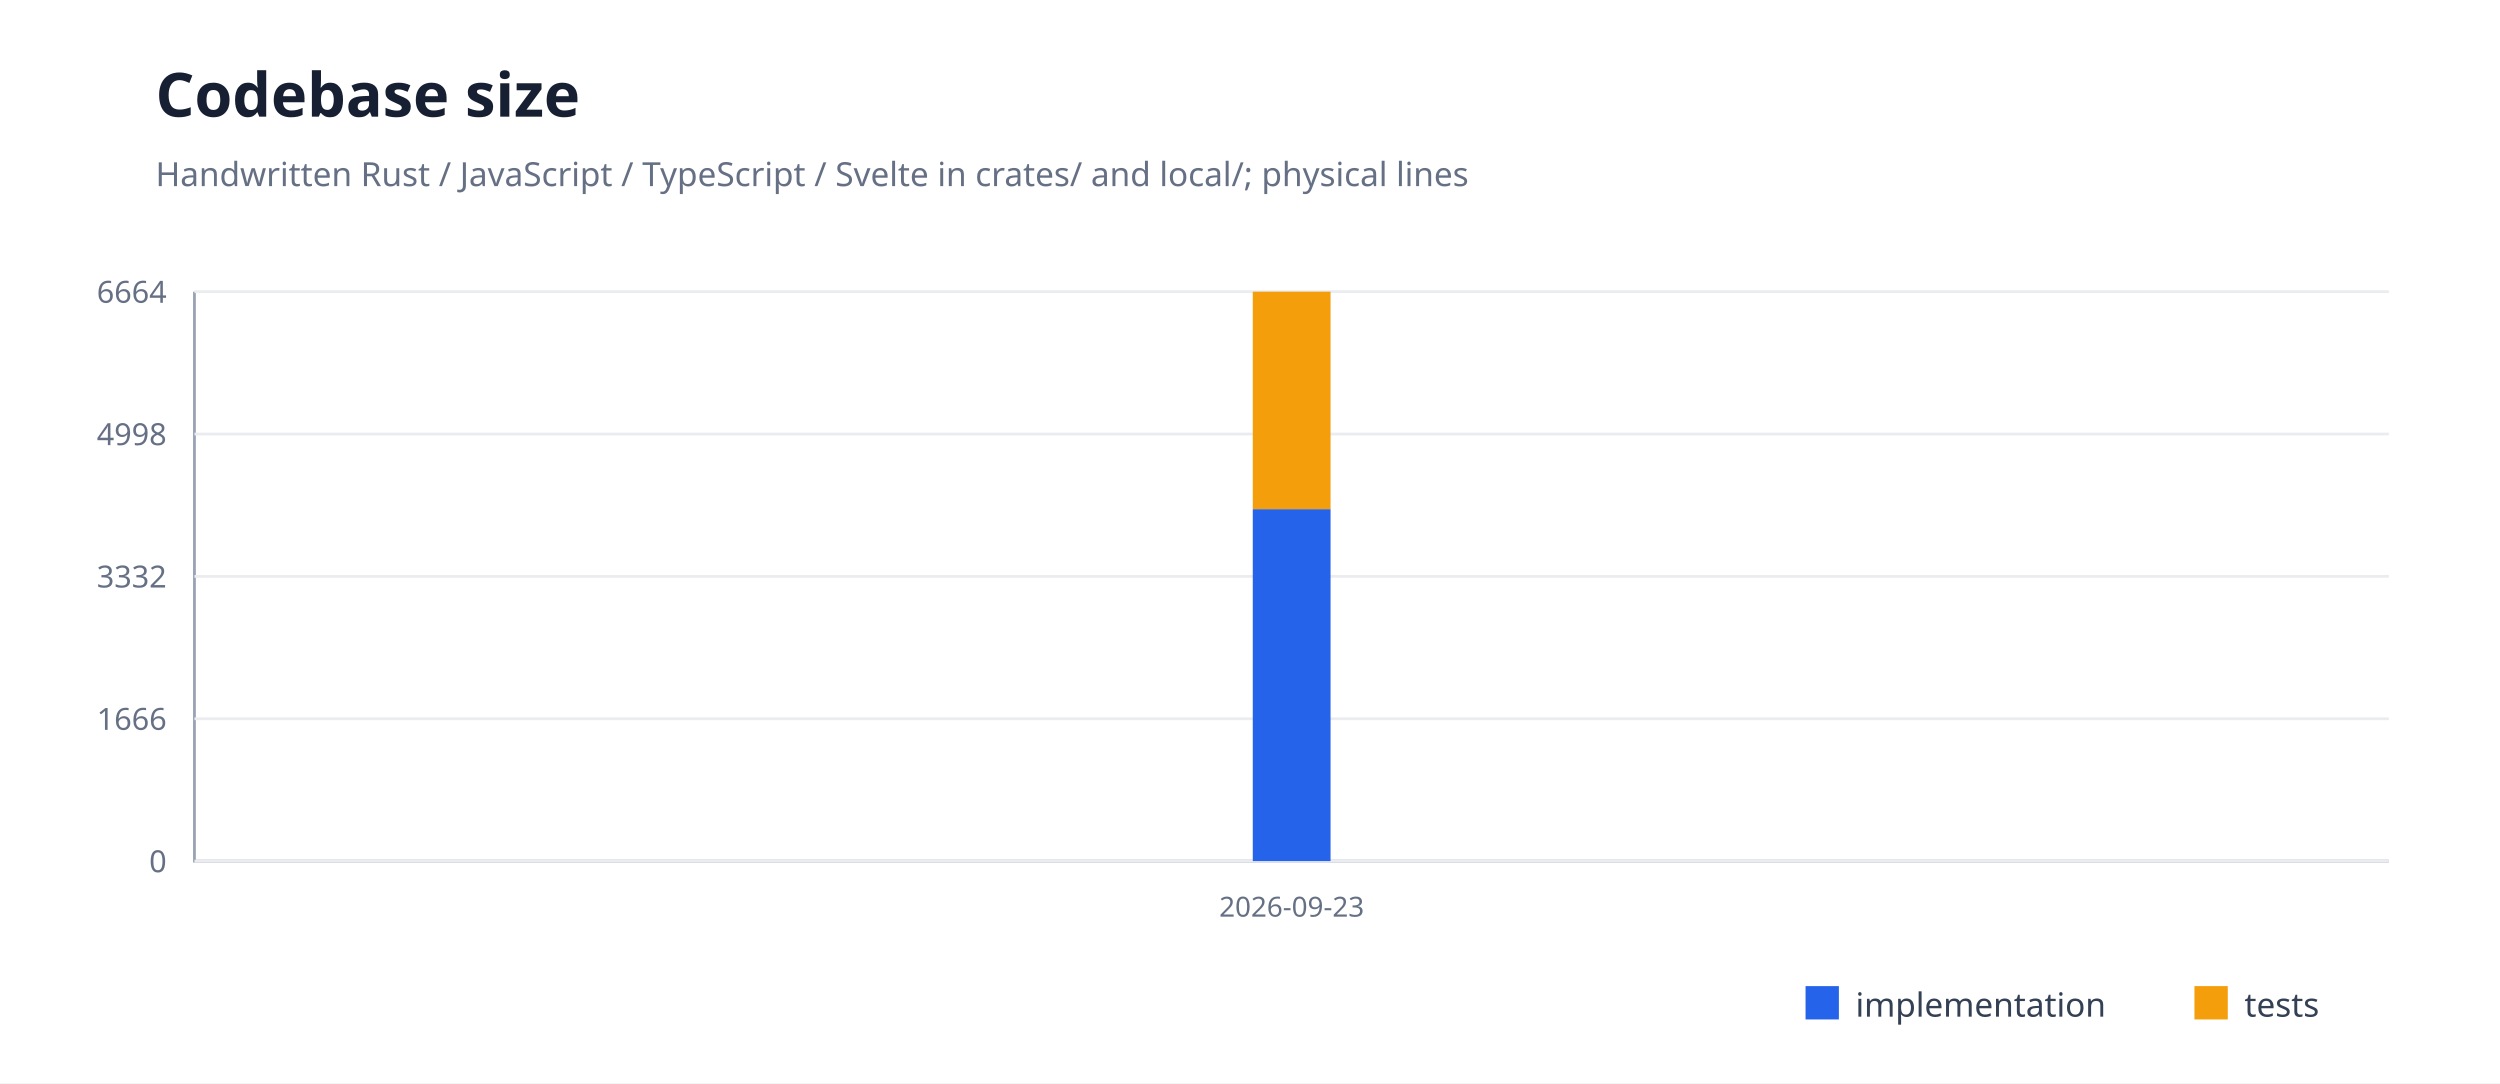
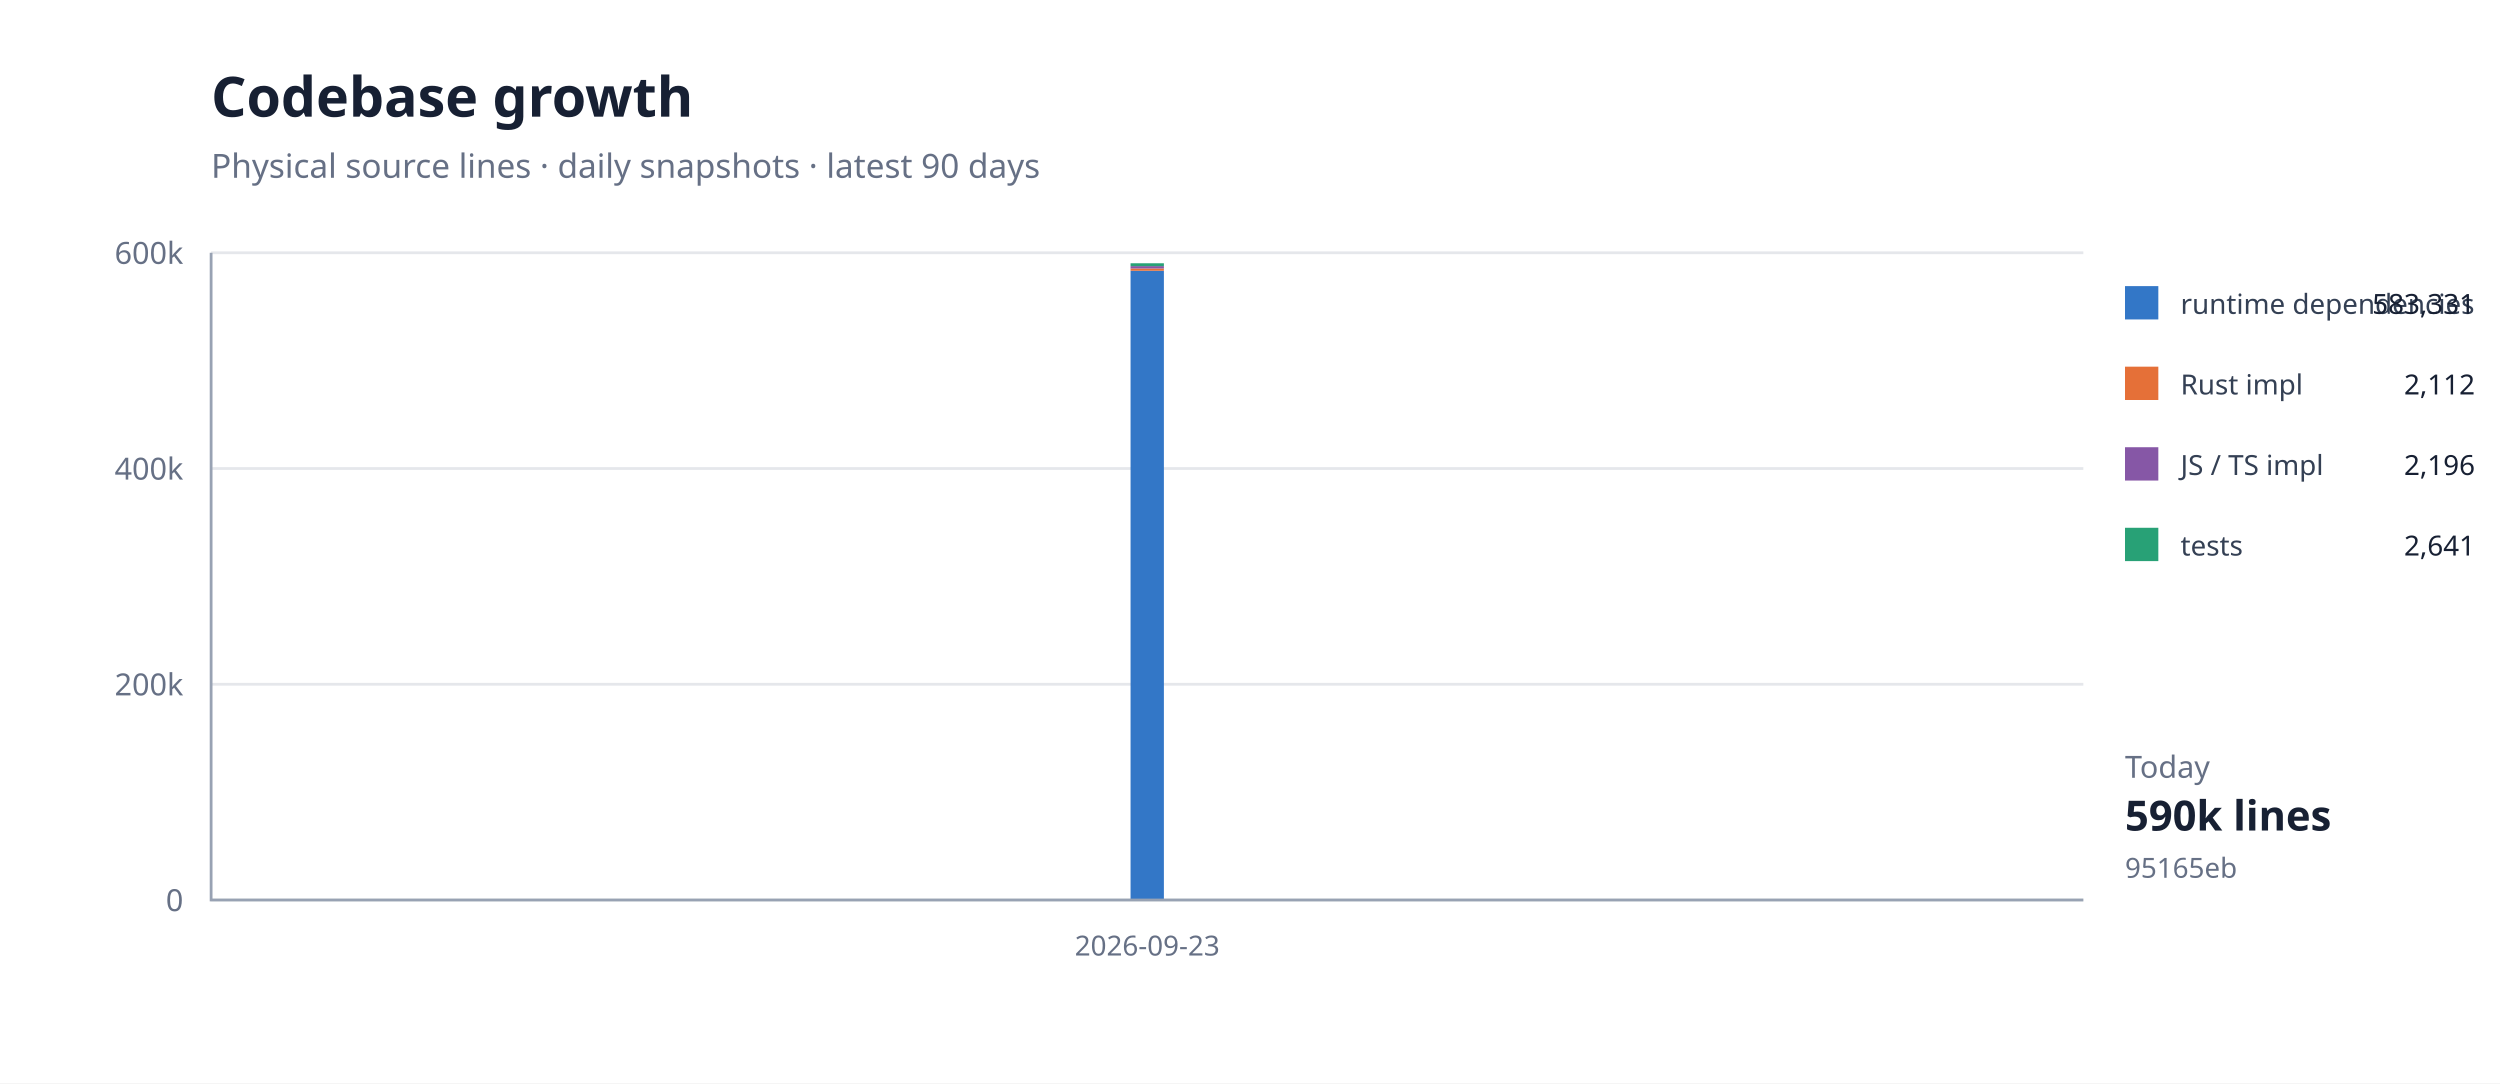
<svg xmlns="http://www.w3.org/2000/svg" width="900" height="390" viewBox="0 0 900 390">
  <rect width="100%" height="100%" fill="#fff" />
-   <text x="56" y="42" font-family="system-ui,sans-serif" font-size="22" font-weight="700" fill="#172033">Codebase size</text>
-   <text x="56" y="67" font-family="system-ui,sans-serif" font-size="12" fill="#667085">Handwritten Rust / JavaScript / TypeScript / Svelte in crates/ and local/; physical lines</text>
-   <path d="M70 105V310H860" fill="none" stroke="#98a2b3" />
-   <path d="M70 310H860" stroke="#eaecf0" />
-   <text x="60" y="314" text-anchor="end" font-family="system-ui,sans-serif" font-size="11" fill="#667085">0</text>
-   <path d="M70 258.75H860" stroke="#eaecf0" />
-   <text x="60" y="262.75" text-anchor="end" font-family="system-ui,sans-serif" font-size="11" fill="#667085">1666</text>
-   <path d="M70 207.5H860" stroke="#eaecf0" />
-   <text x="60" y="211.5" text-anchor="end" font-family="system-ui,sans-serif" font-size="11" fill="#667085">3332</text>
-   <path d="M70 156.25H860" stroke="#eaecf0" />
-   <text x="60" y="160.25" text-anchor="end" font-family="system-ui,sans-serif" font-size="11" fill="#667085">4998</text>
-   <path d="M70 105H860" stroke="#eaecf0" />
-   <text x="60" y="109" text-anchor="end" font-family="system-ui,sans-serif" font-size="11" fill="#667085">6664</text>
-   <rect x="451" y="183.29" width="28" height="126.71" fill="#2563eb" />
-   <rect x="451" y="105" width="28" height="78.29" fill="#f59e0b" />
-   <text x="465" y="330" text-anchor="middle" font-family="system-ui,sans-serif" font-size="10" fill="#667085">2026-09-23</text>
-   <rect x="650" y="355" width="12" height="12" fill="#2563eb" />
-   <text x="668" y="366" font-family="system-ui,sans-serif" font-size="12" fill="#344054">implementation</text>
-   <rect x="790" y="355" width="12" height="12" fill="#f59e0b" />
-   <text x="808" y="366" font-family="system-ui,sans-serif" font-size="12" fill="#344054">tests</text>
+   <path d="M76 324H750" stroke="#e5e7eb" />
+   <text x="66" y="328" text-anchor="end" font-family="system-ui,sans-serif" font-size="11" fill="#667085">0</text>
+   <path d="M76 246.333H750" stroke="#e5e7eb" />
+   <text x="66" y="250.333" text-anchor="end" font-family="system-ui,sans-serif" font-size="11" fill="#667085">200k</text>
+   <path d="M76 168.667H750" stroke="#e5e7eb" />
+   <text x="66" y="172.667" text-anchor="end" font-family="system-ui,sans-serif" font-size="11" fill="#667085">400k</text>
+   <path d="M76 91H750" stroke="#e5e7eb" />
+   <text x="66" y="95" text-anchor="end" font-family="system-ui,sans-serif" font-size="11" fill="#667085">600k</text>
+   <path d="M413.0,97.5 L413.0,324.0 Z" fill="#3377c733" />
+   <path d="M413.0,97.5" fill="none" stroke="#3377c7" stroke-width="1.4" />
+   <path d="M413.0,96.7 L413.0,97.5 Z" fill="#e5703833" />
+   <path d="M413.0,96.7" fill="none" stroke="#e57038" stroke-width="1.4" />
+   <path d="M413.0,95.8 L413.0,96.7 Z" fill="#8657a633" />
+   <path d="M413.0,95.8" fill="none" stroke="#8657a6" stroke-width="1.4" />
+   <path d="M413.0,94.8 L413.0,95.8 Z" fill="#28a17633" />
+   <path d="M413.0,94.8" fill="none" stroke="#28a176" stroke-width="1.4" />
+   <rect x="407" y="97.473" width="12" height="226.527" fill="#3377c7" />
+   <rect x="407" y="96.653" width="12" height="0.82" fill="#e57038" />
+   <rect x="407" y="95.8" width="12" height="0.853" fill="#8657a6" />
+   <rect x="407" y="94.775" width="12" height="1.026" fill="#28a176" />
+   <path d="M76 91V324H750" fill="none" stroke="#98a2b3" />
+   <text x="413" y="344" text-anchor="middle" font-family="system-ui,sans-serif" font-size="10" fill="#667085">2026-09-23</text>
+   <text x="76" y="42" font-family="system-ui,sans-serif" font-size="20" font-weight="700" fill="#172033">Codebase growth</text>
+   <text x="76" y="64" font-family="system-ui,sans-serif" font-size="12" fill="#667085">Physical source lines · daily snapshots · latest 90 days</text>
+   <rect x="765" y="103" width="12" height="12" fill="#3377c7" />
+   <text x="785" y="113" font-family="system-ui,sans-serif" font-size="10" fill="#344054">runtime dependencies</text>
+   <text x="891" y="113" text-anchor="end" font-family="system-ui,sans-serif" font-size="10" fill="#172033">583,331</text>
+   <rect x="765" y="132" width="12" height="12" fill="#e57038" />
+   <text x="785" y="142" font-family="system-ui,sans-serif" font-size="10" fill="#344054">Rust impl</text>
+   <text x="891" y="142" text-anchor="end" font-family="system-ui,sans-serif" font-size="10" fill="#172033">2,112</text>
+   <rect x="765" y="161" width="12" height="12" fill="#8657a6" />
+   <text x="785" y="171" font-family="system-ui,sans-serif" font-size="10" fill="#344054">JS / TS impl</text>
+   <text x="891" y="171" text-anchor="end" font-family="system-ui,sans-serif" font-size="10" fill="#172033">2,196</text>
+   <rect x="765" y="190" width="12" height="12" fill="#28a176" />
+   <text x="785" y="200" font-family="system-ui,sans-serif" font-size="10" fill="#344054">tests</text>
+   <text x="891" y="200" text-anchor="end" font-family="system-ui,sans-serif" font-size="10" fill="#172033">2,641</text>
+   <text x="765" y="280" font-family="system-ui,sans-serif" font-size="11" fill="#667085">Today</text>
+   <text x="765" y="299" font-family="system-ui,sans-serif" font-size="15" font-weight="700" fill="#172033">590k lines</text>
+   <text x="765" y="316" font-family="system-ui,sans-serif" font-size="10" fill="#667085">95165eb</text>
</svg>
